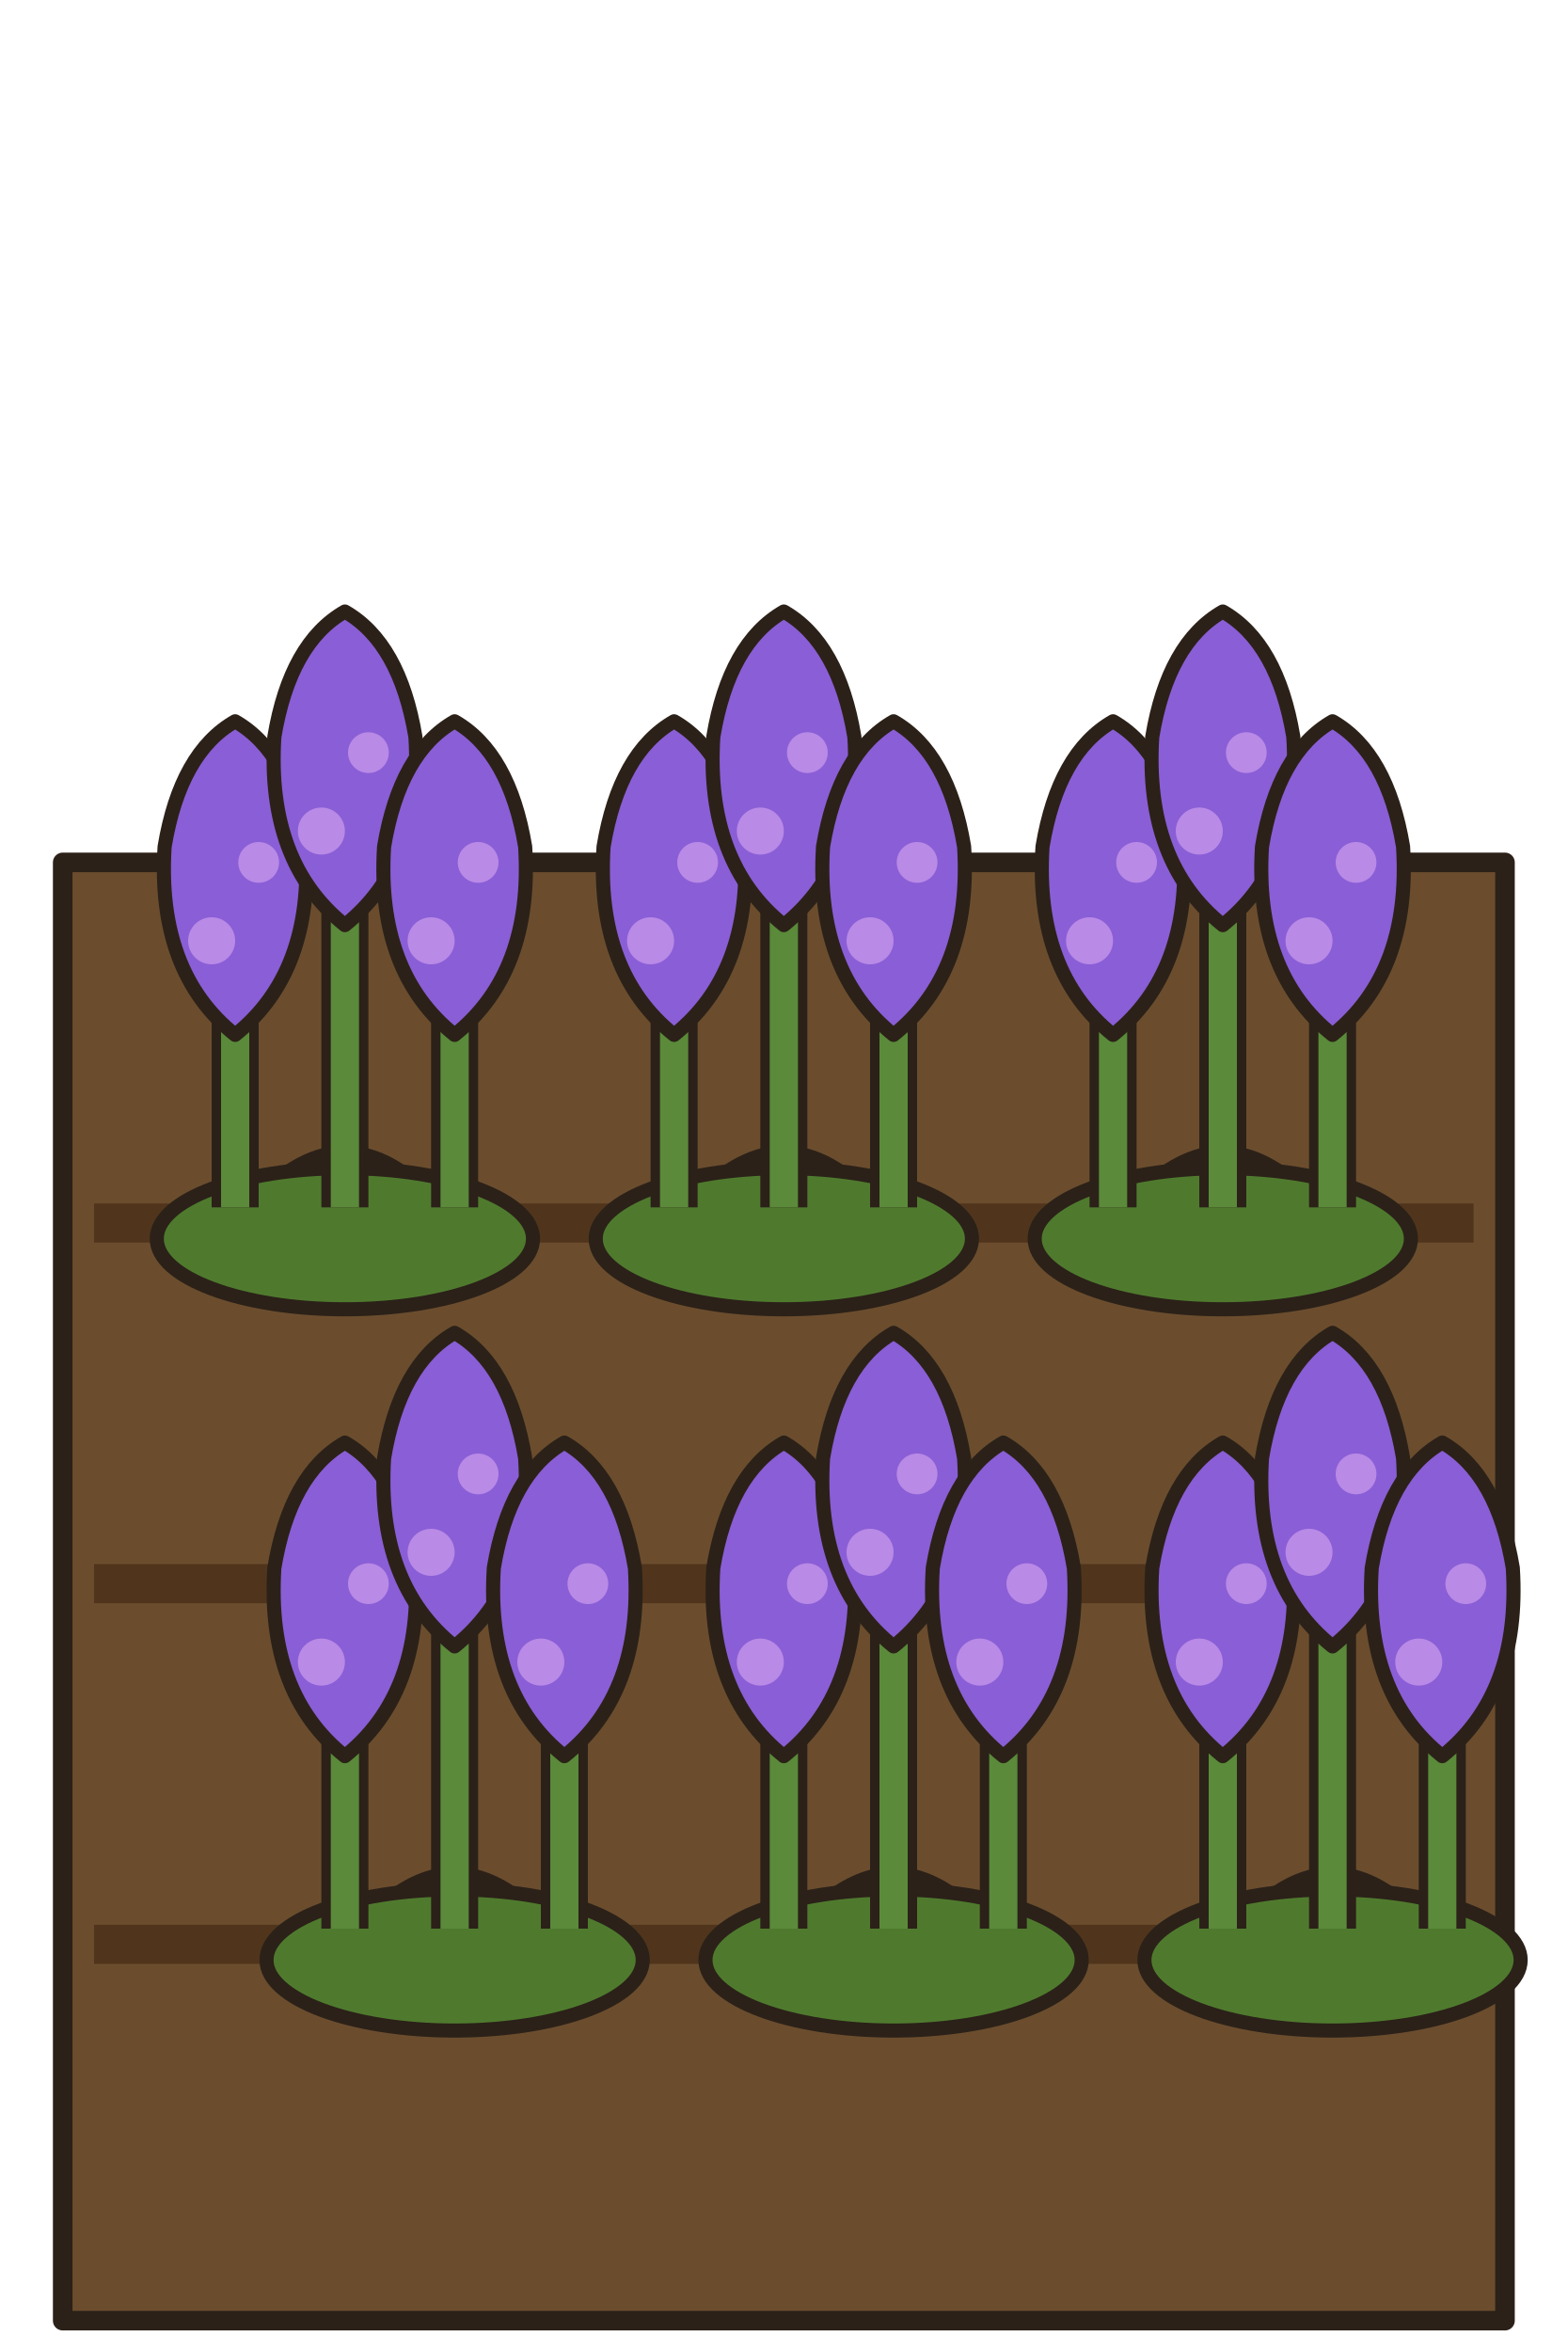
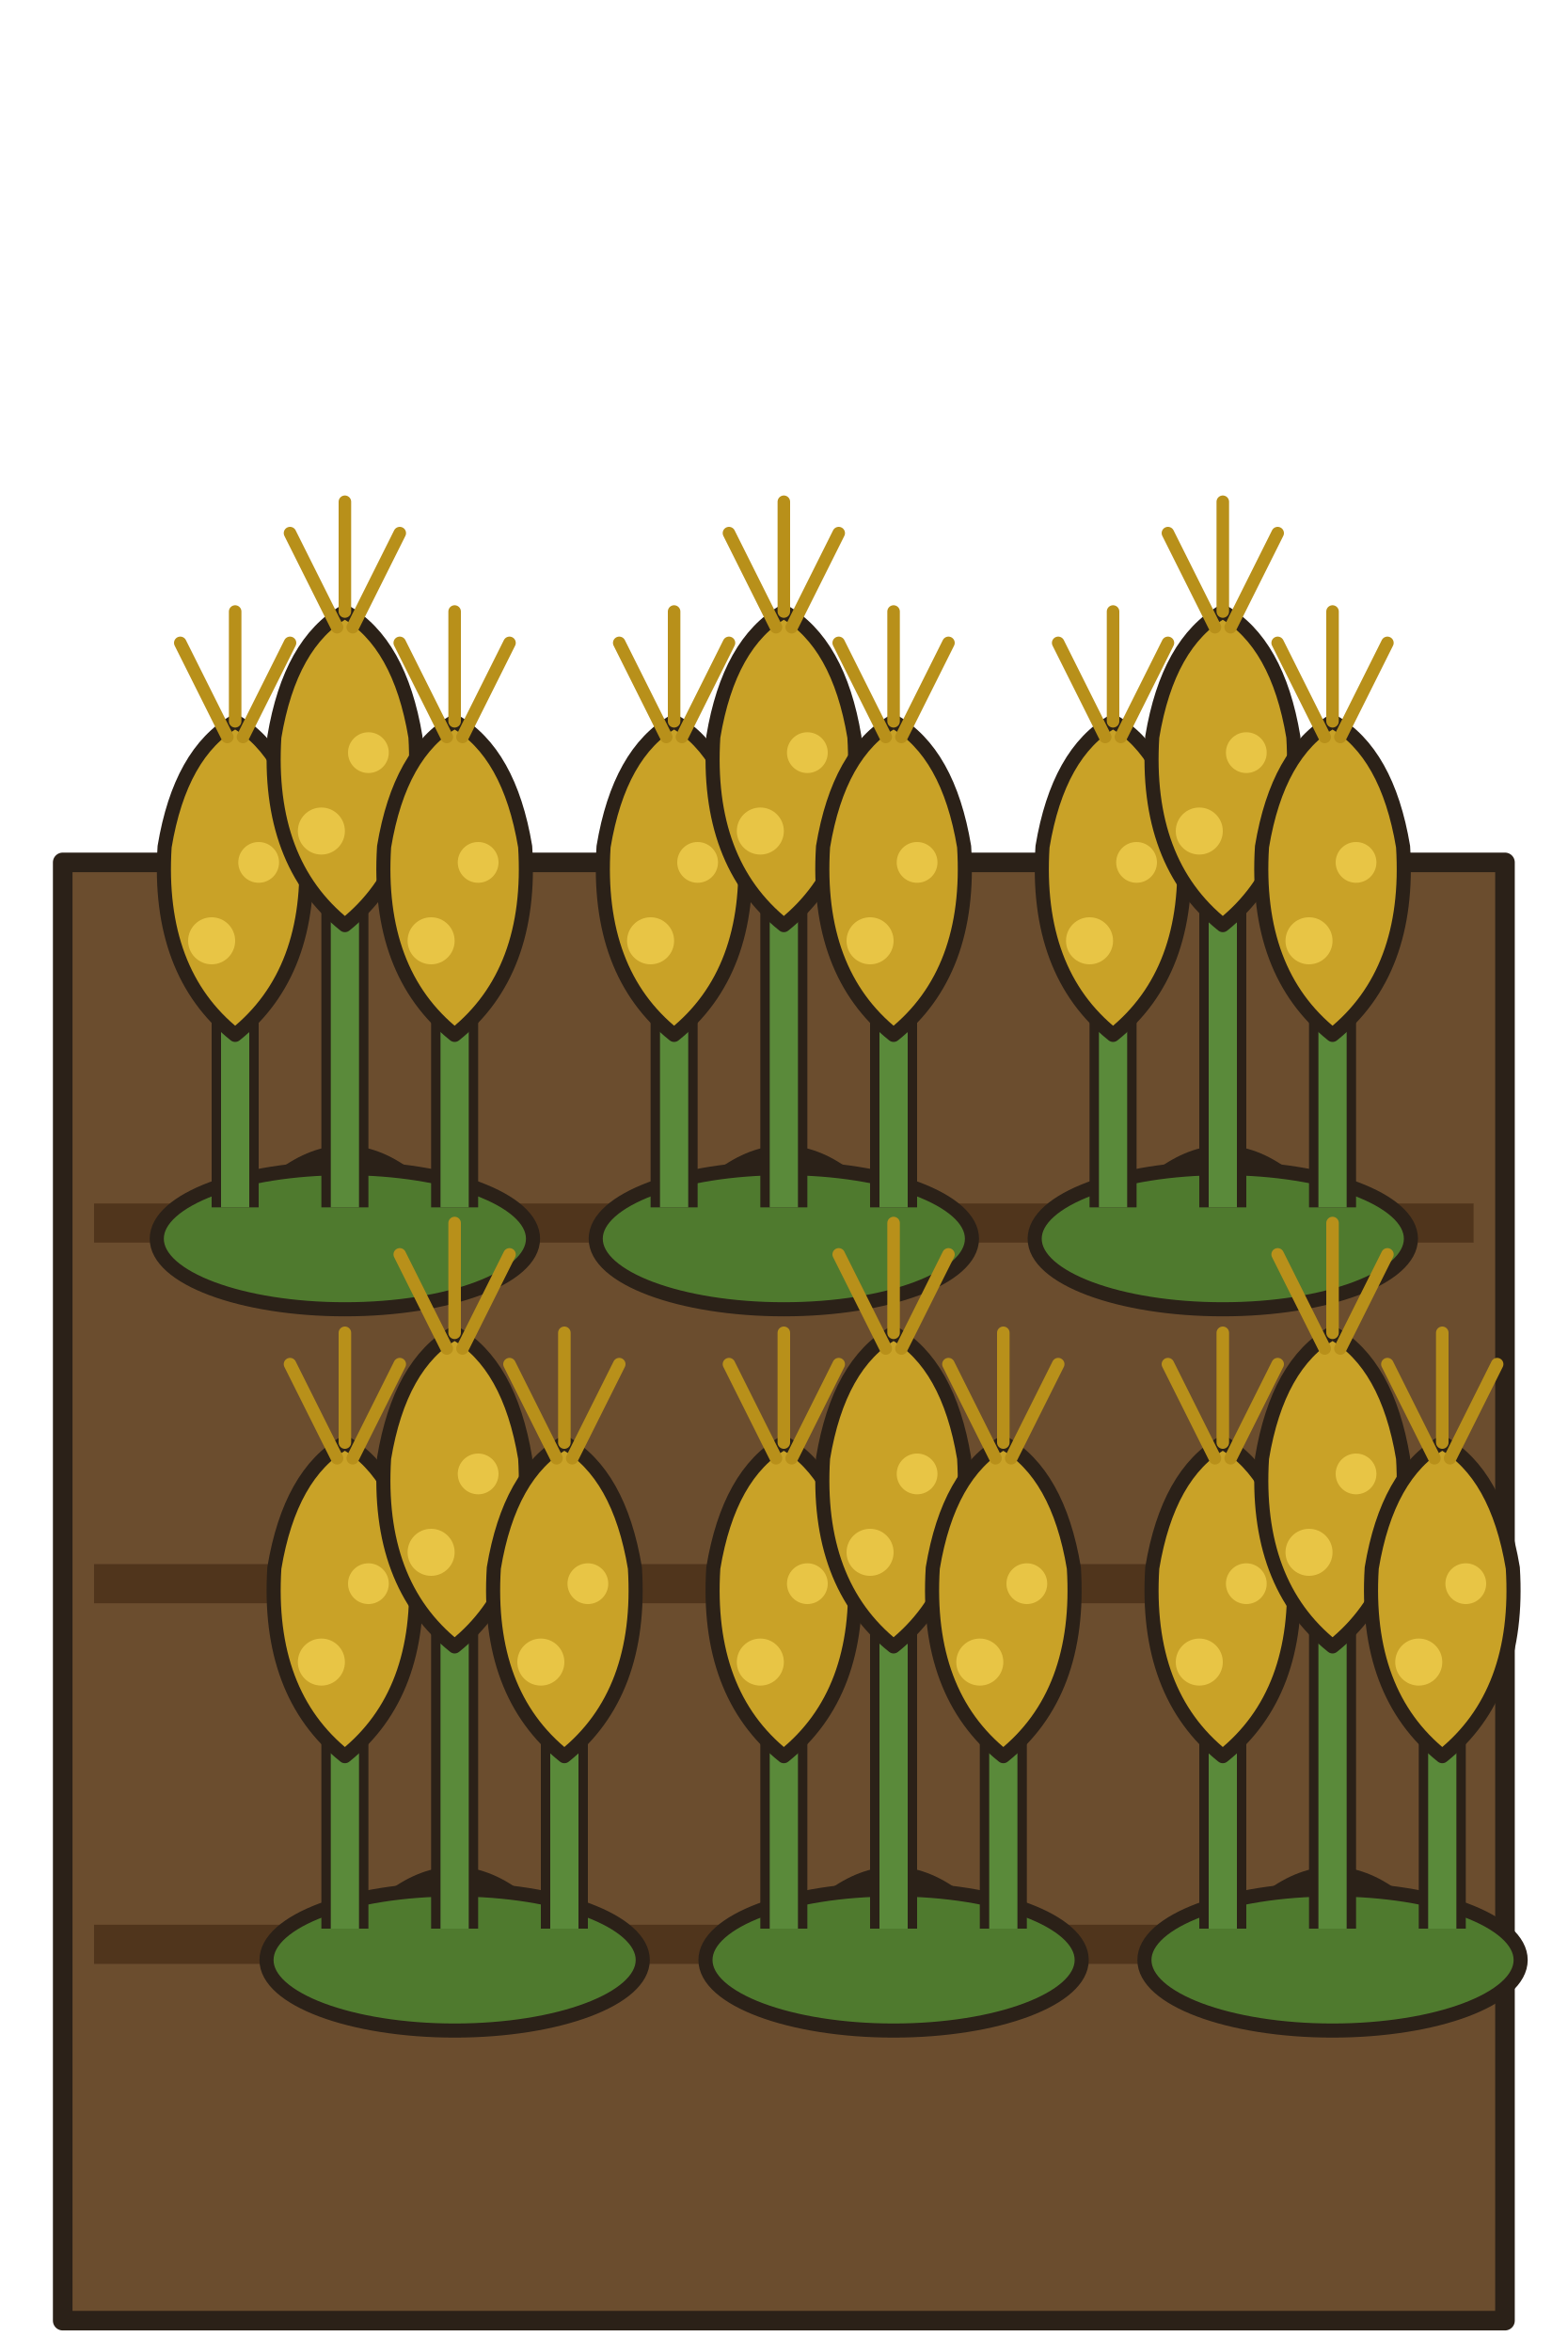
<svg xmlns="http://www.w3.org/2000/svg" width="200" height="300" viewBox="0 0 200 300">
  <path d="M8,110 h184 v186 h-184z" fill="#6b4d2e" stroke="#2b2118" stroke-width="2.5" stroke-linejoin="round" stroke-linecap="round" />
  <path d="M12,156 h176" stroke="#4a3018" stroke-width="5" opacity=".8" />
  <path d="M12,202 h176" stroke="#4a3018" stroke-width="5" opacity=".8" />
  <path d="M12,248 h176" stroke="#4a3018" stroke-width="5" opacity=".8" />
  <path d="M36,150 q8,-6 16,0" fill="#5a8a3a" stroke="#2b2118" stroke-width="1.8" stroke-linejoin="round" stroke-linecap="round" />
  <ellipse cx="44" cy="158" rx="24" ry="9" fill="#4f7a2e" stroke="#2b2118" stroke-width="1.8" stroke-linejoin="round" stroke-linecap="round" />
  <path d="M30,154 v-24" stroke="#2b2118" stroke-width="6" />
  <path d="M30,154 v-24" stroke="#5a8a3a" stroke-width="3.6" />
-   <path d="M30,132 q-10,-8 -9,-24 q2,-12 9,-16 q7,4 9,16 q1,16 -9,24z" fill="#8a5ed6" stroke="#2b2118" stroke-width="1.8" stroke-linejoin="round" stroke-linecap="round" />
-   <circle cx="27" cy="120" r="3" fill="#b98ae6" />
-   <circle cx="33" cy="110" r="2.6" fill="#b98ae6" />
+   <path d="M30,132 q-10,-8 -9,-24 q2,-12 9,-16 q7,4 9,16 q1,16 -9,24z" fill="#c9a227" stroke="#2b2118" stroke-width="1.8" stroke-linejoin="round" stroke-linecap="round" />
+   <path d="M29,94 l-6,-12 M30,92 l0,-14 M31,94 l6,-12" fill="none" stroke="#b8901a" stroke-width="1.6" stroke-linecap="round" />
+   <circle cx="27" cy="120" r="3" fill="#e8c545" />
+   <circle cx="33" cy="110" r="2.6" fill="#e8c545" />
  <path d="M44,154 v-38" stroke="#2b2118" stroke-width="6" />
  <path d="M44,154 v-38" stroke="#5a8a3a" stroke-width="3.6" />
-   <path d="M44,118 q-10,-8 -9,-24 q2,-12 9,-16 q7,4 9,16 q1,16 -9,24z" fill="#8a5ed6" stroke="#2b2118" stroke-width="1.8" stroke-linejoin="round" stroke-linecap="round" />
-   <circle cx="41" cy="106" r="3" fill="#b98ae6" />
-   <circle cx="47" cy="96" r="2.6" fill="#b98ae6" />
+   <path d="M44,118 q-10,-8 -9,-24 q2,-12 9,-16 q7,4 9,16 q1,16 -9,24z" fill="#c9a227" stroke="#2b2118" stroke-width="1.8" stroke-linejoin="round" stroke-linecap="round" />
+   <path d="M43,80 l-6,-12 M44,78 l0,-14 M45,80 l6,-12" fill="none" stroke="#b8901a" stroke-width="1.6" stroke-linecap="round" />
+   <circle cx="41" cy="106" r="3" fill="#e8c545" />
+   <circle cx="47" cy="96" r="2.6" fill="#e8c545" />
  <path d="M58,154 v-24" stroke="#2b2118" stroke-width="6" />
  <path d="M58,154 v-24" stroke="#5a8a3a" stroke-width="3.6" />
-   <path d="M58,132 q-10,-8 -9,-24 q2,-12 9,-16 q7,4 9,16 q1,16 -9,24z" fill="#8a5ed6" stroke="#2b2118" stroke-width="1.8" stroke-linejoin="round" stroke-linecap="round" />
-   <circle cx="55" cy="120" r="3" fill="#b98ae6" />
-   <circle cx="61" cy="110" r="2.6" fill="#b98ae6" />
+   <path d="M58,132 q-10,-8 -9,-24 q2,-12 9,-16 q7,4 9,16 q1,16 -9,24z" fill="#c9a227" stroke="#2b2118" stroke-width="1.8" stroke-linejoin="round" stroke-linecap="round" />
+   <path d="M57,94 l-6,-12 M58,92 l0,-14 M59,94 l6,-12" fill="none" stroke="#b8901a" stroke-width="1.6" stroke-linecap="round" />
+   <circle cx="55" cy="120" r="3" fill="#e8c545" />
+   <circle cx="61" cy="110" r="2.6" fill="#e8c545" />
  <path d="M92,150 q8,-6 16,0" fill="#5a8a3a" stroke="#2b2118" stroke-width="1.8" stroke-linejoin="round" stroke-linecap="round" />
  <ellipse cx="100" cy="158" rx="24" ry="9" fill="#4f7a2e" stroke="#2b2118" stroke-width="1.8" stroke-linejoin="round" stroke-linecap="round" />
  <path d="M86,154 v-24" stroke="#2b2118" stroke-width="6" />
  <path d="M86,154 v-24" stroke="#5a8a3a" stroke-width="3.6" />
-   <path d="M86,132 q-10,-8 -9,-24 q2,-12 9,-16 q7,4 9,16 q1,16 -9,24z" fill="#8a5ed6" stroke="#2b2118" stroke-width="1.8" stroke-linejoin="round" stroke-linecap="round" />
-   <circle cx="83" cy="120" r="3" fill="#b98ae6" />
-   <circle cx="89" cy="110" r="2.6" fill="#b98ae6" />
+   <path d="M86,132 q-10,-8 -9,-24 q2,-12 9,-16 q7,4 9,16 q1,16 -9,24z" fill="#c9a227" stroke="#2b2118" stroke-width="1.8" stroke-linejoin="round" stroke-linecap="round" />
+   <path d="M85,94 l-6,-12 M86,92 l0,-14 M87,94 l6,-12" fill="none" stroke="#b8901a" stroke-width="1.6" stroke-linecap="round" />
+   <circle cx="83" cy="120" r="3" fill="#e8c545" />
+   <circle cx="89" cy="110" r="2.6" fill="#e8c545" />
  <path d="M100,154 v-38" stroke="#2b2118" stroke-width="6" />
  <path d="M100,154 v-38" stroke="#5a8a3a" stroke-width="3.6" />
-   <path d="M100,118 q-10,-8 -9,-24 q2,-12 9,-16 q7,4 9,16 q1,16 -9,24z" fill="#8a5ed6" stroke="#2b2118" stroke-width="1.8" stroke-linejoin="round" stroke-linecap="round" />
-   <circle cx="97" cy="106" r="3" fill="#b98ae6" />
-   <circle cx="103" cy="96" r="2.6" fill="#b98ae6" />
+   <path d="M100,118 q-10,-8 -9,-24 q2,-12 9,-16 q7,4 9,16 q1,16 -9,24z" fill="#c9a227" stroke="#2b2118" stroke-width="1.8" stroke-linejoin="round" stroke-linecap="round" />
+   <path d="M99,80 l-6,-12 M100,78 l0,-14 M101,80 l6,-12" fill="none" stroke="#b8901a" stroke-width="1.6" stroke-linecap="round" />
+   <circle cx="97" cy="106" r="3" fill="#e8c545" />
+   <circle cx="103" cy="96" r="2.6" fill="#e8c545" />
  <path d="M114,154 v-24" stroke="#2b2118" stroke-width="6" />
  <path d="M114,154 v-24" stroke="#5a8a3a" stroke-width="3.6" />
-   <path d="M114,132 q-10,-8 -9,-24 q2,-12 9,-16 q7,4 9,16 q1,16 -9,24z" fill="#8a5ed6" stroke="#2b2118" stroke-width="1.8" stroke-linejoin="round" stroke-linecap="round" />
-   <circle cx="111" cy="120" r="3" fill="#b98ae6" />
-   <circle cx="117" cy="110" r="2.6" fill="#b98ae6" />
+   <path d="M114,132 q-10,-8 -9,-24 q2,-12 9,-16 q7,4 9,16 q1,16 -9,24z" fill="#c9a227" stroke="#2b2118" stroke-width="1.8" stroke-linejoin="round" stroke-linecap="round" />
+   <path d="M113,94 l-6,-12 M114,92 l0,-14 M115,94 l6,-12" fill="none" stroke="#b8901a" stroke-width="1.6" stroke-linecap="round" />
+   <circle cx="111" cy="120" r="3" fill="#e8c545" />
+   <circle cx="117" cy="110" r="2.6" fill="#e8c545" />
  <path d="M148,150 q8,-6 16,0" fill="#5a8a3a" stroke="#2b2118" stroke-width="1.8" stroke-linejoin="round" stroke-linecap="round" />
  <ellipse cx="156" cy="158" rx="24" ry="9" fill="#4f7a2e" stroke="#2b2118" stroke-width="1.8" stroke-linejoin="round" stroke-linecap="round" />
  <path d="M142,154 v-24" stroke="#2b2118" stroke-width="6" />
  <path d="M142,154 v-24" stroke="#5a8a3a" stroke-width="3.6" />
-   <path d="M142,132 q-10,-8 -9,-24 q2,-12 9,-16 q7,4 9,16 q1,16 -9,24z" fill="#8a5ed6" stroke="#2b2118" stroke-width="1.8" stroke-linejoin="round" stroke-linecap="round" />
-   <circle cx="139" cy="120" r="3" fill="#b98ae6" />
-   <circle cx="145" cy="110" r="2.6" fill="#b98ae6" />
+   <path d="M142,132 q-10,-8 -9,-24 q2,-12 9,-16 q7,4 9,16 q1,16 -9,24z" fill="#c9a227" stroke="#2b2118" stroke-width="1.8" stroke-linejoin="round" stroke-linecap="round" />
+   <path d="M141,94 l-6,-12 M142,92 l0,-14 M143,94 l6,-12" fill="none" stroke="#b8901a" stroke-width="1.6" stroke-linecap="round" />
+   <circle cx="139" cy="120" r="3" fill="#e8c545" />
+   <circle cx="145" cy="110" r="2.6" fill="#e8c545" />
  <path d="M156,154 v-38" stroke="#2b2118" stroke-width="6" />
  <path d="M156,154 v-38" stroke="#5a8a3a" stroke-width="3.6" />
-   <path d="M156,118 q-10,-8 -9,-24 q2,-12 9,-16 q7,4 9,16 q1,16 -9,24z" fill="#8a5ed6" stroke="#2b2118" stroke-width="1.8" stroke-linejoin="round" stroke-linecap="round" />
-   <circle cx="153" cy="106" r="3" fill="#b98ae6" />
-   <circle cx="159" cy="96" r="2.6" fill="#b98ae6" />
+   <path d="M156,118 q-10,-8 -9,-24 q2,-12 9,-16 q7,4 9,16 q1,16 -9,24z" fill="#c9a227" stroke="#2b2118" stroke-width="1.8" stroke-linejoin="round" stroke-linecap="round" />
+   <path d="M155,80 l-6,-12 M156,78 l0,-14 M157,80 l6,-12" fill="none" stroke="#b8901a" stroke-width="1.6" stroke-linecap="round" />
+   <circle cx="153" cy="106" r="3" fill="#e8c545" />
+   <circle cx="159" cy="96" r="2.6" fill="#e8c545" />
  <path d="M170,154 v-24" stroke="#2b2118" stroke-width="6" />
  <path d="M170,154 v-24" stroke="#5a8a3a" stroke-width="3.6" />
-   <path d="M170,132 q-10,-8 -9,-24 q2,-12 9,-16 q7,4 9,16 q1,16 -9,24z" fill="#8a5ed6" stroke="#2b2118" stroke-width="1.8" stroke-linejoin="round" stroke-linecap="round" />
-   <circle cx="167" cy="120" r="3" fill="#b98ae6" />
-   <circle cx="173" cy="110" r="2.6" fill="#b98ae6" />
+   <path d="M170,132 q-10,-8 -9,-24 q2,-12 9,-16 q7,4 9,16 q1,16 -9,24z" fill="#c9a227" stroke="#2b2118" stroke-width="1.8" stroke-linejoin="round" stroke-linecap="round" />
+   <path d="M169,94 l-6,-12 M170,92 l0,-14 M171,94 l6,-12" fill="none" stroke="#b8901a" stroke-width="1.6" stroke-linecap="round" />
+   <circle cx="167" cy="120" r="3" fill="#e8c545" />
+   <circle cx="173" cy="110" r="2.6" fill="#e8c545" />
  <path d="M50,242 q8,-6 16,0" fill="#5a8a3a" stroke="#2b2118" stroke-width="1.8" stroke-linejoin="round" stroke-linecap="round" />
  <ellipse cx="58" cy="250" rx="24" ry="9" fill="#4f7a2e" stroke="#2b2118" stroke-width="1.8" stroke-linejoin="round" stroke-linecap="round" />
  <path d="M44,246 v-24" stroke="#2b2118" stroke-width="6" />
  <path d="M44,246 v-24" stroke="#5a8a3a" stroke-width="3.6" />
-   <path d="M44,224 q-10,-8 -9,-24 q2,-12 9,-16 q7,4 9,16 q1,16 -9,24z" fill="#8a5ed6" stroke="#2b2118" stroke-width="1.8" stroke-linejoin="round" stroke-linecap="round" />
-   <circle cx="41" cy="212" r="3" fill="#b98ae6" />
-   <circle cx="47" cy="202" r="2.6" fill="#b98ae6" />
+   <path d="M44,224 q-10,-8 -9,-24 q2,-12 9,-16 q7,4 9,16 q1,16 -9,24z" fill="#c9a227" stroke="#2b2118" stroke-width="1.8" stroke-linejoin="round" stroke-linecap="round" />
+   <path d="M43,186 l-6,-12 M44,184 l0,-14 M45,186 l6,-12" fill="none" stroke="#b8901a" stroke-width="1.6" stroke-linecap="round" />
+   <circle cx="41" cy="212" r="3" fill="#e8c545" />
+   <circle cx="47" cy="202" r="2.6" fill="#e8c545" />
  <path d="M58,246 v-38" stroke="#2b2118" stroke-width="6" />
  <path d="M58,246 v-38" stroke="#5a8a3a" stroke-width="3.6" />
-   <path d="M58,210 q-10,-8 -9,-24 q2,-12 9,-16 q7,4 9,16 q1,16 -9,24z" fill="#8a5ed6" stroke="#2b2118" stroke-width="1.8" stroke-linejoin="round" stroke-linecap="round" />
-   <circle cx="55" cy="198" r="3" fill="#b98ae6" />
-   <circle cx="61" cy="188" r="2.6" fill="#b98ae6" />
+   <path d="M58,210 q-10,-8 -9,-24 q2,-12 9,-16 q7,4 9,16 q1,16 -9,24z" fill="#c9a227" stroke="#2b2118" stroke-width="1.8" stroke-linejoin="round" stroke-linecap="round" />
+   <path d="M57,172 l-6,-12 M58,170 l0,-14 M59,172 l6,-12" fill="none" stroke="#b8901a" stroke-width="1.6" stroke-linecap="round" />
+   <circle cx="55" cy="198" r="3" fill="#e8c545" />
+   <circle cx="61" cy="188" r="2.6" fill="#e8c545" />
  <path d="M72,246 v-24" stroke="#2b2118" stroke-width="6" />
  <path d="M72,246 v-24" stroke="#5a8a3a" stroke-width="3.6" />
-   <path d="M72,224 q-10,-8 -9,-24 q2,-12 9,-16 q7,4 9,16 q1,16 -9,24z" fill="#8a5ed6" stroke="#2b2118" stroke-width="1.8" stroke-linejoin="round" stroke-linecap="round" />
-   <circle cx="69" cy="212" r="3" fill="#b98ae6" />
-   <circle cx="75" cy="202" r="2.6" fill="#b98ae6" />
+   <path d="M72,224 q-10,-8 -9,-24 q2,-12 9,-16 q7,4 9,16 q1,16 -9,24z" fill="#c9a227" stroke="#2b2118" stroke-width="1.8" stroke-linejoin="round" stroke-linecap="round" />
+   <path d="M71,186 l-6,-12 M72,184 l0,-14 M73,186 l6,-12" fill="none" stroke="#b8901a" stroke-width="1.6" stroke-linecap="round" />
+   <circle cx="69" cy="212" r="3" fill="#e8c545" />
+   <circle cx="75" cy="202" r="2.6" fill="#e8c545" />
  <path d="M106,242 q8,-6 16,0" fill="#5a8a3a" stroke="#2b2118" stroke-width="1.8" stroke-linejoin="round" stroke-linecap="round" />
  <ellipse cx="114" cy="250" rx="24" ry="9" fill="#4f7a2e" stroke="#2b2118" stroke-width="1.8" stroke-linejoin="round" stroke-linecap="round" />
  <path d="M100,246 v-24" stroke="#2b2118" stroke-width="6" />
  <path d="M100,246 v-24" stroke="#5a8a3a" stroke-width="3.6" />
-   <path d="M100,224 q-10,-8 -9,-24 q2,-12 9,-16 q7,4 9,16 q1,16 -9,24z" fill="#8a5ed6" stroke="#2b2118" stroke-width="1.8" stroke-linejoin="round" stroke-linecap="round" />
-   <circle cx="97" cy="212" r="3" fill="#b98ae6" />
-   <circle cx="103" cy="202" r="2.6" fill="#b98ae6" />
+   <path d="M100,224 q-10,-8 -9,-24 q2,-12 9,-16 q7,4 9,16 q1,16 -9,24z" fill="#c9a227" stroke="#2b2118" stroke-width="1.8" stroke-linejoin="round" stroke-linecap="round" />
+   <path d="M99,186 l-6,-12 M100,184 l0,-14 M101,186 l6,-12" fill="none" stroke="#b8901a" stroke-width="1.6" stroke-linecap="round" />
+   <circle cx="97" cy="212" r="3" fill="#e8c545" />
+   <circle cx="103" cy="202" r="2.6" fill="#e8c545" />
  <path d="M114,246 v-38" stroke="#2b2118" stroke-width="6" />
  <path d="M114,246 v-38" stroke="#5a8a3a" stroke-width="3.6" />
-   <path d="M114,210 q-10,-8 -9,-24 q2,-12 9,-16 q7,4 9,16 q1,16 -9,24z" fill="#8a5ed6" stroke="#2b2118" stroke-width="1.8" stroke-linejoin="round" stroke-linecap="round" />
-   <circle cx="111" cy="198" r="3" fill="#b98ae6" />
-   <circle cx="117" cy="188" r="2.6" fill="#b98ae6" />
+   <path d="M114,210 q-10,-8 -9,-24 q2,-12 9,-16 q7,4 9,16 q1,16 -9,24z" fill="#c9a227" stroke="#2b2118" stroke-width="1.8" stroke-linejoin="round" stroke-linecap="round" />
+   <path d="M113,172 l-6,-12 M114,170 l0,-14 M115,172 l6,-12" fill="none" stroke="#b8901a" stroke-width="1.6" stroke-linecap="round" />
+   <circle cx="111" cy="198" r="3" fill="#e8c545" />
+   <circle cx="117" cy="188" r="2.6" fill="#e8c545" />
  <path d="M128,246 v-24" stroke="#2b2118" stroke-width="6" />
  <path d="M128,246 v-24" stroke="#5a8a3a" stroke-width="3.6" />
-   <path d="M128,224 q-10,-8 -9,-24 q2,-12 9,-16 q7,4 9,16 q1,16 -9,24z" fill="#8a5ed6" stroke="#2b2118" stroke-width="1.8" stroke-linejoin="round" stroke-linecap="round" />
-   <circle cx="125" cy="212" r="3" fill="#b98ae6" />
-   <circle cx="131" cy="202" r="2.6" fill="#b98ae6" />
+   <path d="M128,224 q-10,-8 -9,-24 q2,-12 9,-16 q7,4 9,16 q1,16 -9,24z" fill="#c9a227" stroke="#2b2118" stroke-width="1.8" stroke-linejoin="round" stroke-linecap="round" />
+   <path d="M127,186 l-6,-12 M128,184 l0,-14 M129,186 l6,-12" fill="none" stroke="#b8901a" stroke-width="1.6" stroke-linecap="round" />
+   <circle cx="125" cy="212" r="3" fill="#e8c545" />
+   <circle cx="131" cy="202" r="2.6" fill="#e8c545" />
  <path d="M162,242 q8,-6 16,0" fill="#5a8a3a" stroke="#2b2118" stroke-width="1.8" stroke-linejoin="round" stroke-linecap="round" />
  <ellipse cx="170" cy="250" rx="24" ry="9" fill="#4f7a2e" stroke="#2b2118" stroke-width="1.8" stroke-linejoin="round" stroke-linecap="round" />
  <path d="M156,246 v-24" stroke="#2b2118" stroke-width="6" />
  <path d="M156,246 v-24" stroke="#5a8a3a" stroke-width="3.6" />
-   <path d="M156,224 q-10,-8 -9,-24 q2,-12 9,-16 q7,4 9,16 q1,16 -9,24z" fill="#8a5ed6" stroke="#2b2118" stroke-width="1.8" stroke-linejoin="round" stroke-linecap="round" />
-   <circle cx="153" cy="212" r="3" fill="#b98ae6" />
-   <circle cx="159" cy="202" r="2.6" fill="#b98ae6" />
+   <path d="M156,224 q-10,-8 -9,-24 q2,-12 9,-16 q7,4 9,16 q1,16 -9,24z" fill="#c9a227" stroke="#2b2118" stroke-width="1.8" stroke-linejoin="round" stroke-linecap="round" />
+   <path d="M155,186 l-6,-12 M156,184 l0,-14 M157,186 l6,-12" fill="none" stroke="#b8901a" stroke-width="1.6" stroke-linecap="round" />
+   <circle cx="153" cy="212" r="3" fill="#e8c545" />
+   <circle cx="159" cy="202" r="2.6" fill="#e8c545" />
  <path d="M170,246 v-38" stroke="#2b2118" stroke-width="6" />
  <path d="M170,246 v-38" stroke="#5a8a3a" stroke-width="3.6" />
-   <path d="M170,210 q-10,-8 -9,-24 q2,-12 9,-16 q7,4 9,16 q1,16 -9,24z" fill="#8a5ed6" stroke="#2b2118" stroke-width="1.8" stroke-linejoin="round" stroke-linecap="round" />
-   <circle cx="167" cy="198" r="3" fill="#b98ae6" />
-   <circle cx="173" cy="188" r="2.6" fill="#b98ae6" />
+   <path d="M170,210 q-10,-8 -9,-24 q2,-12 9,-16 q7,4 9,16 q1,16 -9,24z" fill="#c9a227" stroke="#2b2118" stroke-width="1.8" stroke-linejoin="round" stroke-linecap="round" />
+   <path d="M169,172 l-6,-12 M170,170 l0,-14 M171,172 l6,-12" fill="none" stroke="#b8901a" stroke-width="1.6" stroke-linecap="round" />
+   <circle cx="167" cy="198" r="3" fill="#e8c545" />
+   <circle cx="173" cy="188" r="2.6" fill="#e8c545" />
  <path d="M184,246 v-24" stroke="#2b2118" stroke-width="6" />
  <path d="M184,246 v-24" stroke="#5a8a3a" stroke-width="3.6" />
-   <path d="M184,224 q-10,-8 -9,-24 q2,-12 9,-16 q7,4 9,16 q1,16 -9,24z" fill="#8a5ed6" stroke="#2b2118" stroke-width="1.8" stroke-linejoin="round" stroke-linecap="round" />
-   <circle cx="181" cy="212" r="3" fill="#b98ae6" />
-   <circle cx="187" cy="202" r="2.6" fill="#b98ae6" />
+   <path d="M184,224 q-10,-8 -9,-24 q2,-12 9,-16 q7,4 9,16 q1,16 -9,24z" fill="#c9a227" stroke="#2b2118" stroke-width="1.8" stroke-linejoin="round" stroke-linecap="round" />
+   <path d="M183,186 l-6,-12 M184,184 l0,-14 M185,186 l6,-12" fill="none" stroke="#b8901a" stroke-width="1.6" stroke-linecap="round" />
+   <circle cx="181" cy="212" r="3" fill="#e8c545" />
+   <circle cx="187" cy="202" r="2.6" fill="#e8c545" />
</svg>
